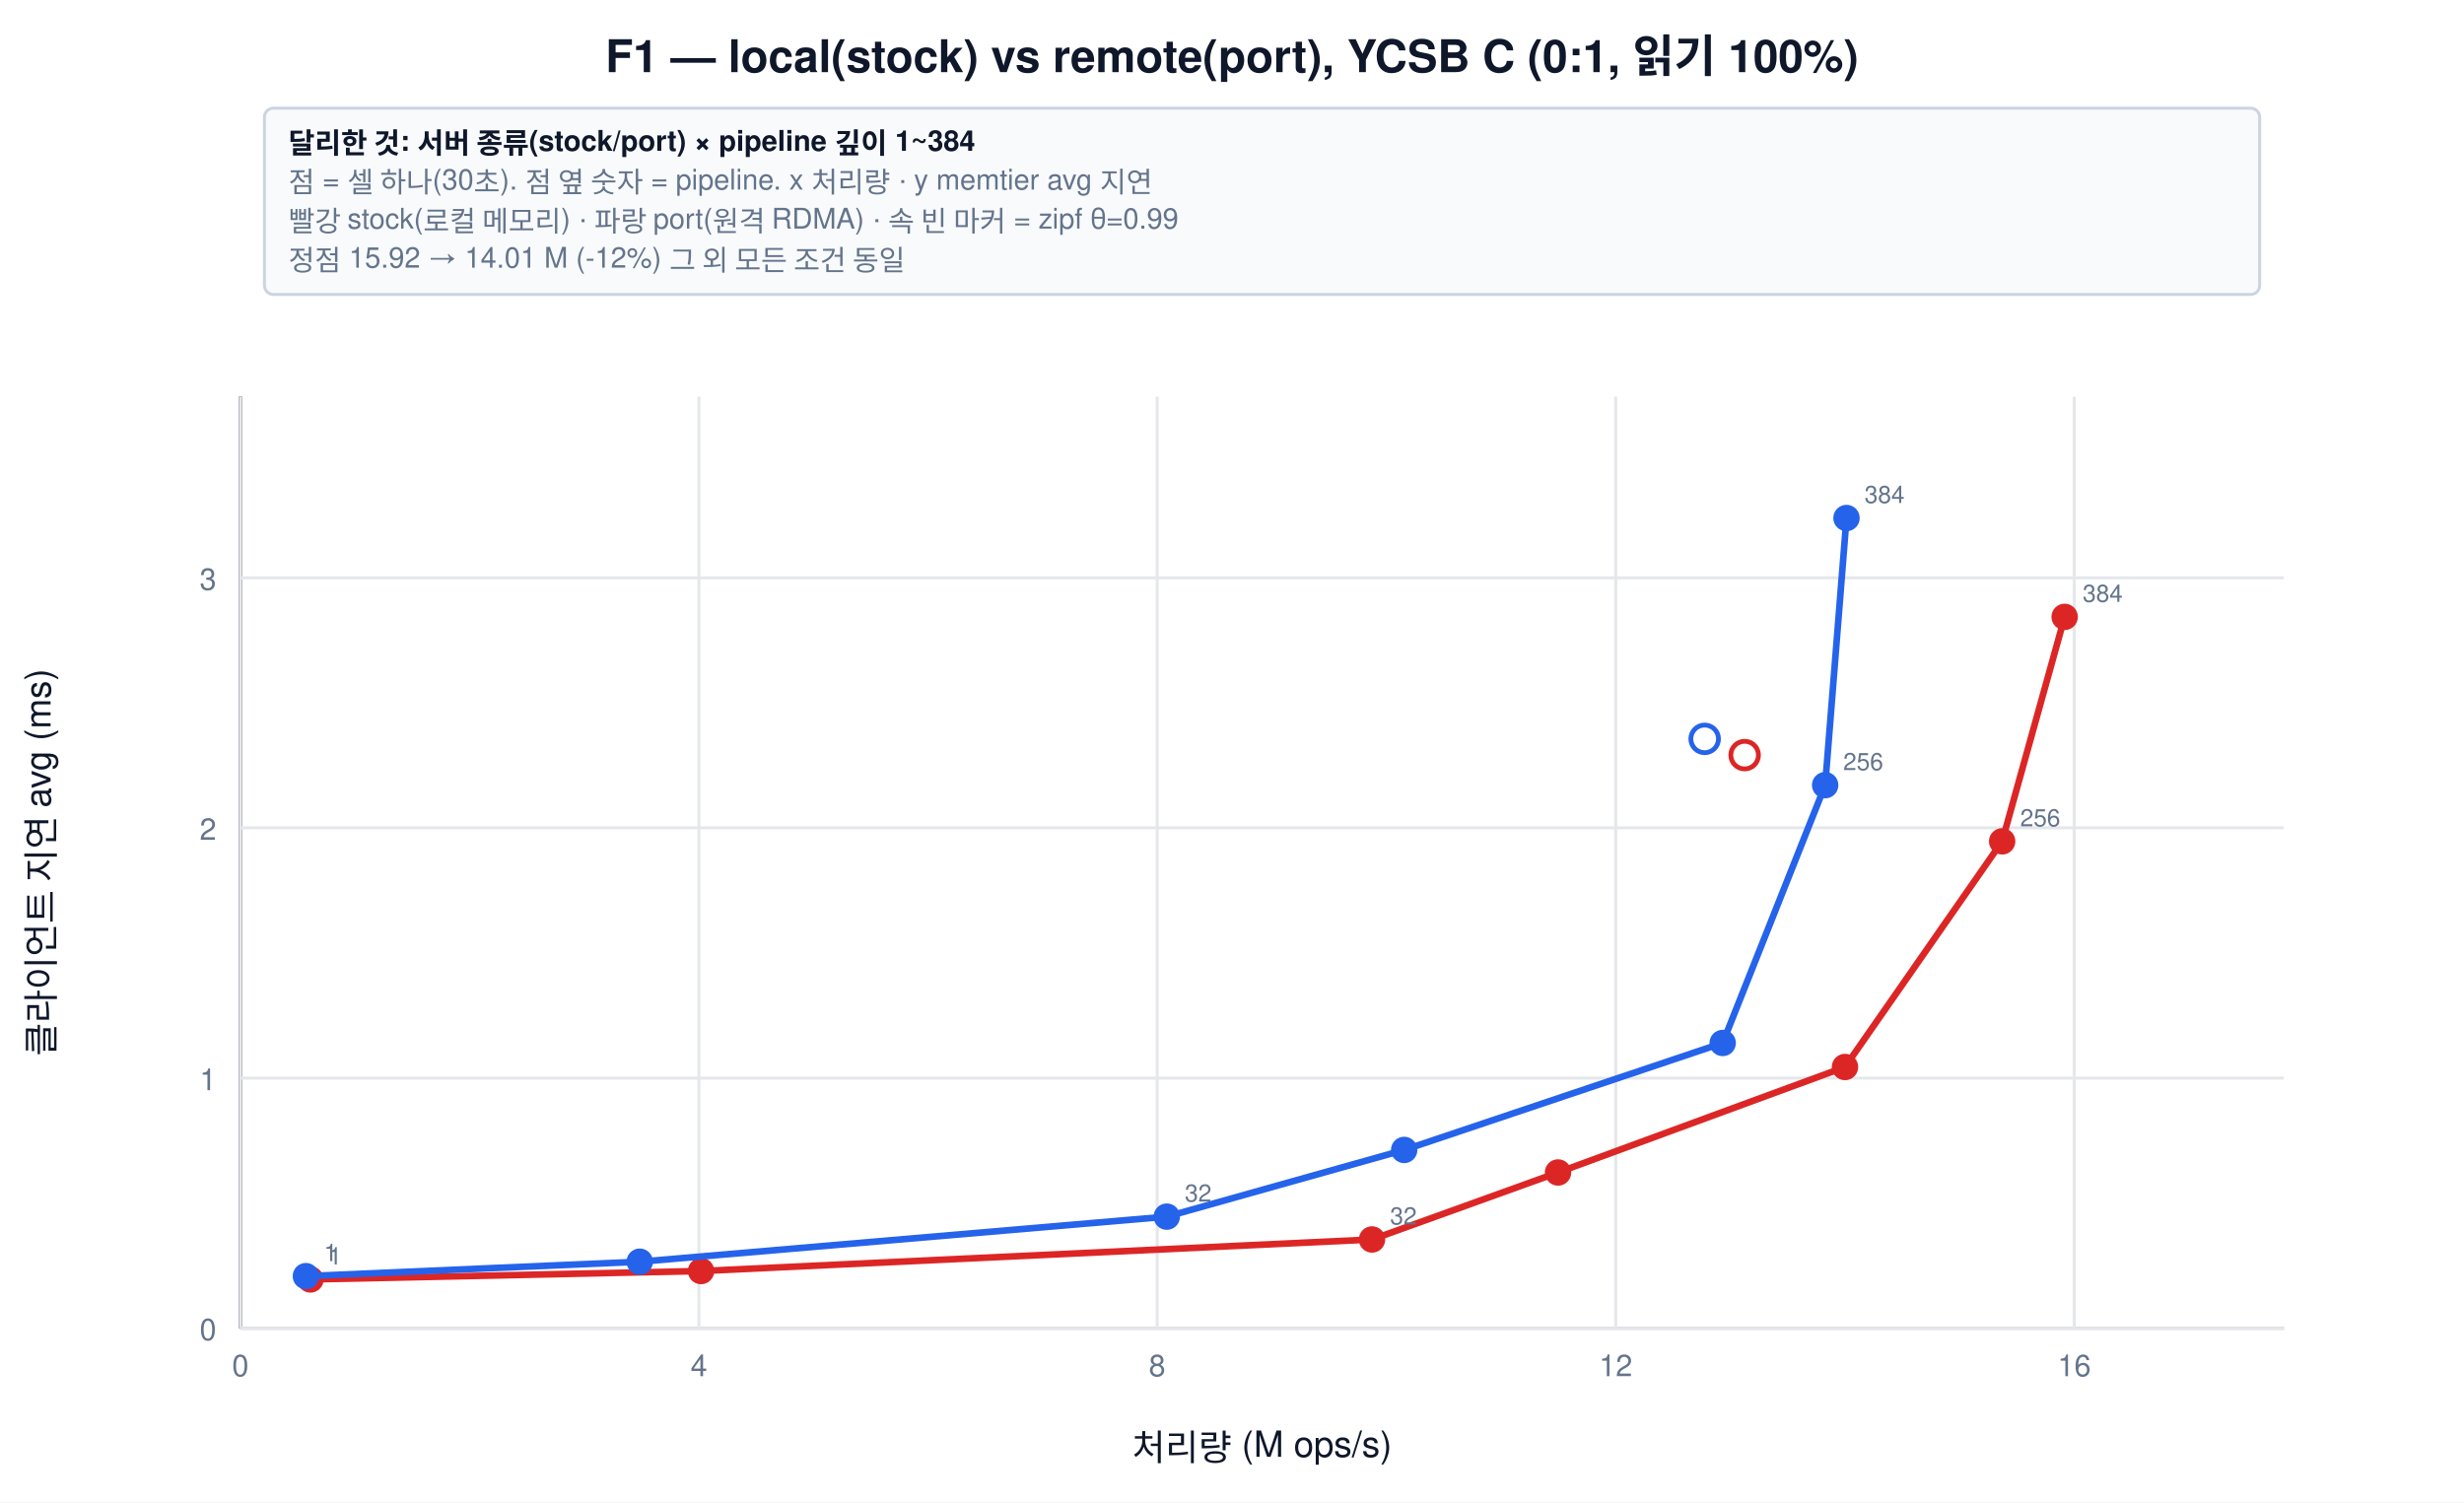
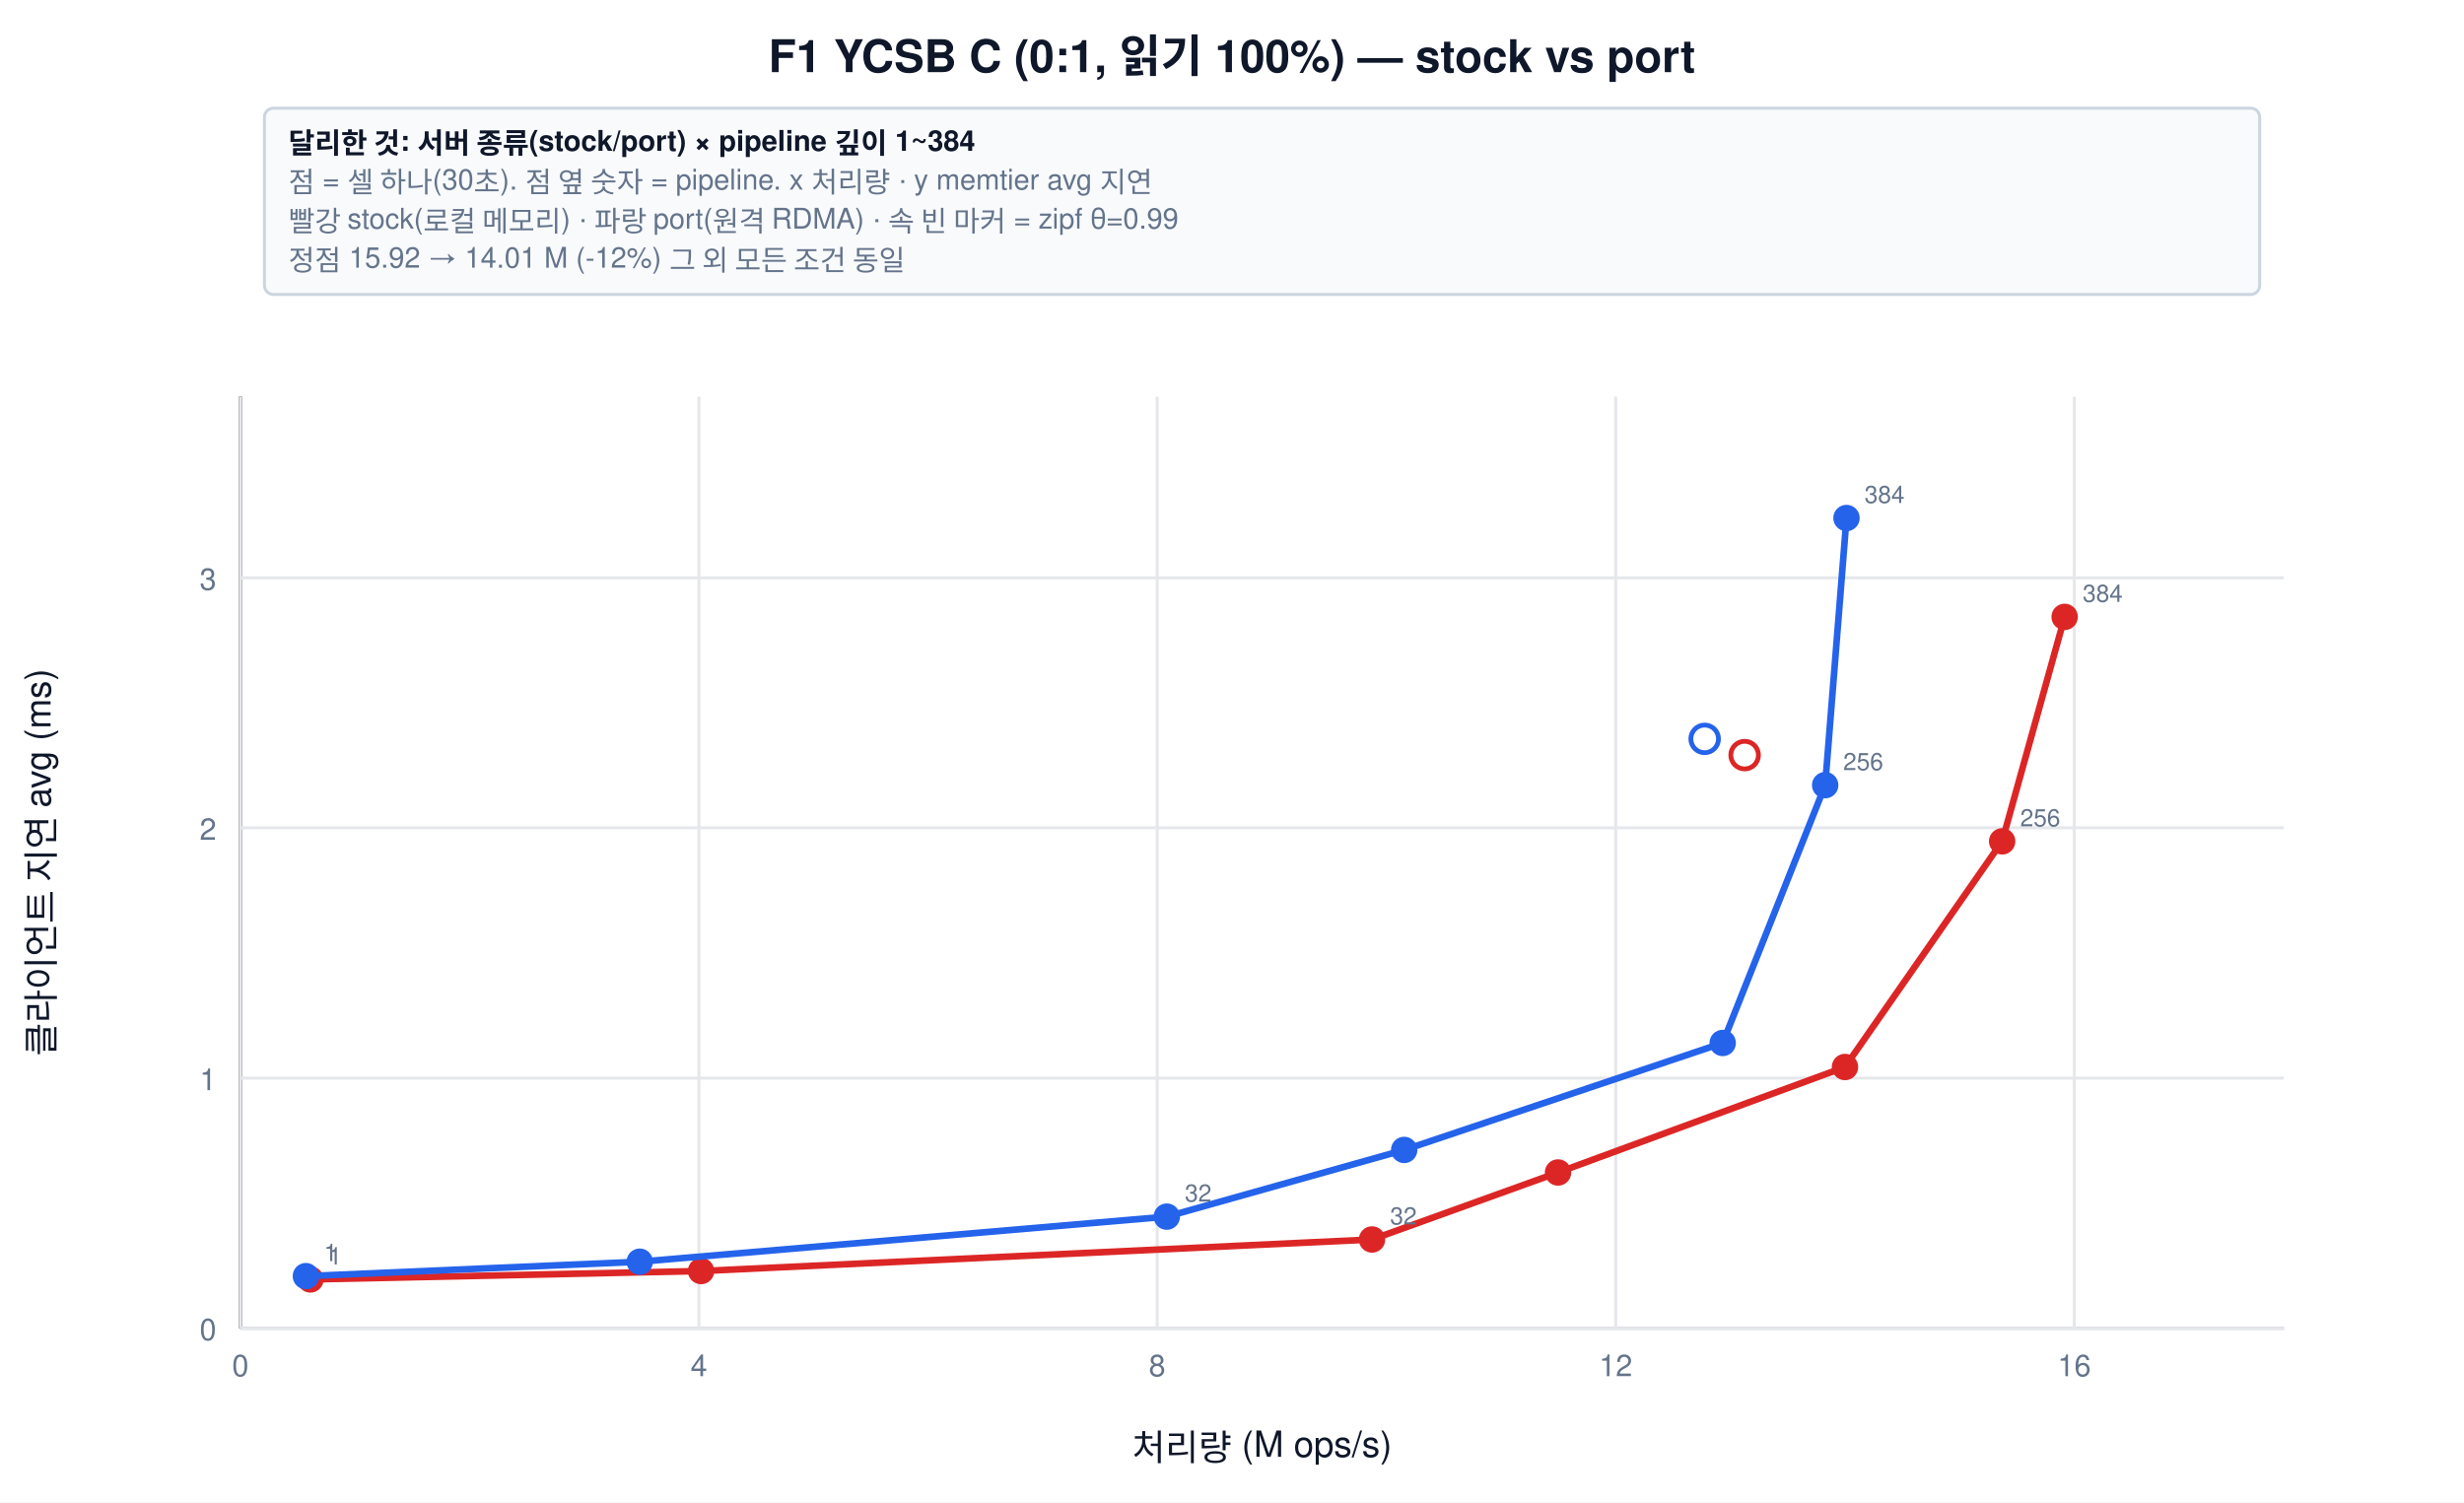
<svg xmlns="http://www.w3.org/2000/svg" width="820" height="500" viewBox="0 0 820 500" font-family="Helvetica,Arial,sans-serif">
  <rect width="820" height="500" fill="white" />
-   <text x="410.0" y="24.0" font-size="15" fill="#0f172a" text-anchor="middle" font-weight="600">F1 — local(stock) vs remote(port), YCSB C (0:1, 읽기 100%)</text>
+   <text x="410.0" y="24.0" font-size="15" fill="#0f172a" text-anchor="middle" font-weight="600">F1  YCSB C (0:1, 읽기 100%) — stock vs port</text>
  <line x1="80.0" y1="442.0" x2="760.0" y2="442.0" stroke="#0f172a" stroke-width="1" />
  <line x1="80.0" y1="132.0" x2="80.0" y2="442.0" stroke="#0f172a" stroke-width="1" />
  <text x="420.0" y="486.0" font-size="12" fill="#0f172a" text-anchor="middle" font-weight="400">처리량 (M ops/s)</text>
  <text x="18" y="287.0" font-size="12" fill="#0f172a" text-anchor="middle" transform="rotate(-90 18 287.0)">클라이언트 지연 avg (ms)</text>
  <line x1="80.0" y1="442.0" x2="760.0" y2="442.0" stroke="#e5e7eb" stroke-width="1" />
  <text x="72.0" y="446.0" font-size="10" fill="#64748b" text-anchor="end" font-weight="400">0</text>
  <line x1="80.0" y1="358.8" x2="760.0" y2="358.8" stroke="#e5e7eb" stroke-width="1" />
  <text x="72.0" y="362.8" font-size="10" fill="#64748b" text-anchor="end" font-weight="400">1</text>
  <line x1="80.0" y1="275.5" x2="760.0" y2="275.5" stroke="#e5e7eb" stroke-width="1" />
  <text x="72.0" y="279.5" font-size="10" fill="#64748b" text-anchor="end" font-weight="400">2</text>
  <line x1="80.0" y1="192.3" x2="760.0" y2="192.3" stroke="#e5e7eb" stroke-width="1" />
  <text x="72.0" y="196.3" font-size="10" fill="#64748b" text-anchor="end" font-weight="400">3</text>
  <line x1="80.0" y1="132.0" x2="80.0" y2="442.0" stroke="#e5e7eb" stroke-width="1" />
  <text x="80.0" y="458.0" font-size="10" fill="#64748b" text-anchor="middle" font-weight="400">0</text>
  <line x1="232.6" y1="132.0" x2="232.6" y2="442.0" stroke="#e5e7eb" stroke-width="1" />
  <text x="232.6" y="458.0" font-size="10" fill="#64748b" text-anchor="middle" font-weight="400">4</text>
  <line x1="385.1" y1="132.0" x2="385.1" y2="442.0" stroke="#e5e7eb" stroke-width="1" />
  <text x="385.1" y="458.0" font-size="10" fill="#64748b" text-anchor="middle" font-weight="400">8</text>
  <line x1="537.7" y1="132.0" x2="537.7" y2="442.0" stroke="#e5e7eb" stroke-width="1" />
  <text x="537.7" y="458.0" font-size="10" fill="#64748b" text-anchor="middle" font-weight="400">12</text>
  <line x1="690.3" y1="132.0" x2="690.3" y2="442.0" stroke="#e5e7eb" stroke-width="1" />
  <text x="690.3" y="458.0" font-size="10" fill="#64748b" text-anchor="middle" font-weight="400">16</text>
  <path d="M 103.3,425.8 L 233.3,423.0 L 456.6,412.5 L 518.5,390.2 L 614.0,355.1 L 666.3,280.0 L 687.1,205.3" fill="none" stroke="#dc2626" stroke-width="2.2" />
  <circle cx="103.3" cy="425.8" r="3.6" fill="#dc2626" stroke="#dc2626" stroke-width="1.6" />
  <text x="109.3" y="420.8" font-size="8" fill="#64748b" text-anchor="start" font-weight="400">1</text>
  <circle cx="233.3" cy="423.0" r="3.6" fill="#dc2626" stroke="#dc2626" stroke-width="1.6" />
  <circle cx="456.6" cy="412.5" r="3.6" fill="#dc2626" stroke="#dc2626" stroke-width="1.6" />
  <text x="462.6" y="407.5" font-size="8" fill="#64748b" text-anchor="start" font-weight="400">32</text>
  <circle cx="518.5" cy="390.2" r="3.6" fill="#dc2626" stroke="#dc2626" stroke-width="1.6" />
  <circle cx="614.0" cy="355.1" r="3.6" fill="#dc2626" stroke="#dc2626" stroke-width="1.6" />
  <circle cx="666.3" cy="280.0" r="3.6" fill="#dc2626" stroke="#dc2626" stroke-width="1.6" />
  <text x="672.3" y="275.0" font-size="8" fill="#64748b" text-anchor="start" font-weight="400">256</text>
  <circle cx="687.1" cy="205.3" r="3.6" fill="#dc2626" stroke="#dc2626" stroke-width="1.6" />
  <text x="693.1" y="200.3" font-size="8" fill="#64748b" text-anchor="start" font-weight="400">384</text>
  <circle cx="580.6" cy="251.3" r="4.6" fill="white" stroke="#dc2626" stroke-width="1.6" />
  <path d="M 101.8,424.7 L 212.9,419.9 L 388.3,404.9 L 467.3,382.7 L 573.3,347.1 L 607.4,261.3 L 614.5,172.4" fill="none" stroke="#2563eb" stroke-width="2.2" />
  <circle cx="101.8" cy="424.7" r="3.6" fill="#2563eb" stroke="#2563eb" stroke-width="1.6" />
  <text x="107.8" y="419.7" font-size="8" fill="#64748b" text-anchor="start" font-weight="400">1</text>
  <circle cx="212.9" cy="419.9" r="3.6" fill="#2563eb" stroke="#2563eb" stroke-width="1.6" />
  <circle cx="388.3" cy="404.9" r="3.6" fill="#2563eb" stroke="#2563eb" stroke-width="1.6" />
  <text x="394.3" y="399.9" font-size="8" fill="#64748b" text-anchor="start" font-weight="400">32</text>
  <circle cx="467.3" cy="382.7" r="3.6" fill="#2563eb" stroke="#2563eb" stroke-width="1.6" />
  <circle cx="573.3" cy="347.1" r="3.6" fill="#2563eb" stroke="#2563eb" stroke-width="1.6" />
  <circle cx="607.4" cy="261.3" r="3.6" fill="#2563eb" stroke="#2563eb" stroke-width="1.6" />
  <text x="613.4" y="256.3" font-size="8" fill="#64748b" text-anchor="start" font-weight="400">256</text>
  <circle cx="614.5" cy="172.4" r="3.6" fill="#2563eb" stroke="#2563eb" stroke-width="1.6" />
  <text x="620.5" y="167.4" font-size="8" fill="#64748b" text-anchor="start" font-weight="400">384</text>
  <circle cx="567.3" cy="245.9" r="4.6" fill="white" stroke="#2563eb" stroke-width="1.6" />
  <rect x="88.0" y="36.0" width="664.0" height="62" fill="#f8fafc" stroke="#cbd5e1" stroke-width="1" rx="3" />
  <text x="96.0" y="51.0" font-size="9.5" fill="#0f172a" text-anchor="start" font-weight="600">달리한 것: 서버 종류(stock/port) × pipeline 깊이 1~384</text>
  <text x="96.0" y="64.0" font-size="9.5" fill="#64748b" text-anchor="start" font-weight="400">점 = 셀 하나(30초). 점 옆 숫자 = pipeline.  x 처리량 · y memtier avg 지연</text>
  <text x="96.0" y="77.0" font-size="9.5" fill="#64748b" text-anchor="start" font-weight="400">빨강 stock(로컬 메모리) · 파랑 port(원격 RDMA) · 속 빈 마커 = zipf θ=0.99</text>
  <text x="96.0" y="90.0" font-size="9.5" fill="#64748b" text-anchor="start" font-weight="400">정점 15.92 → 14.01 M (-12%)   그 외 모든 조건 동일</text>
</svg>
